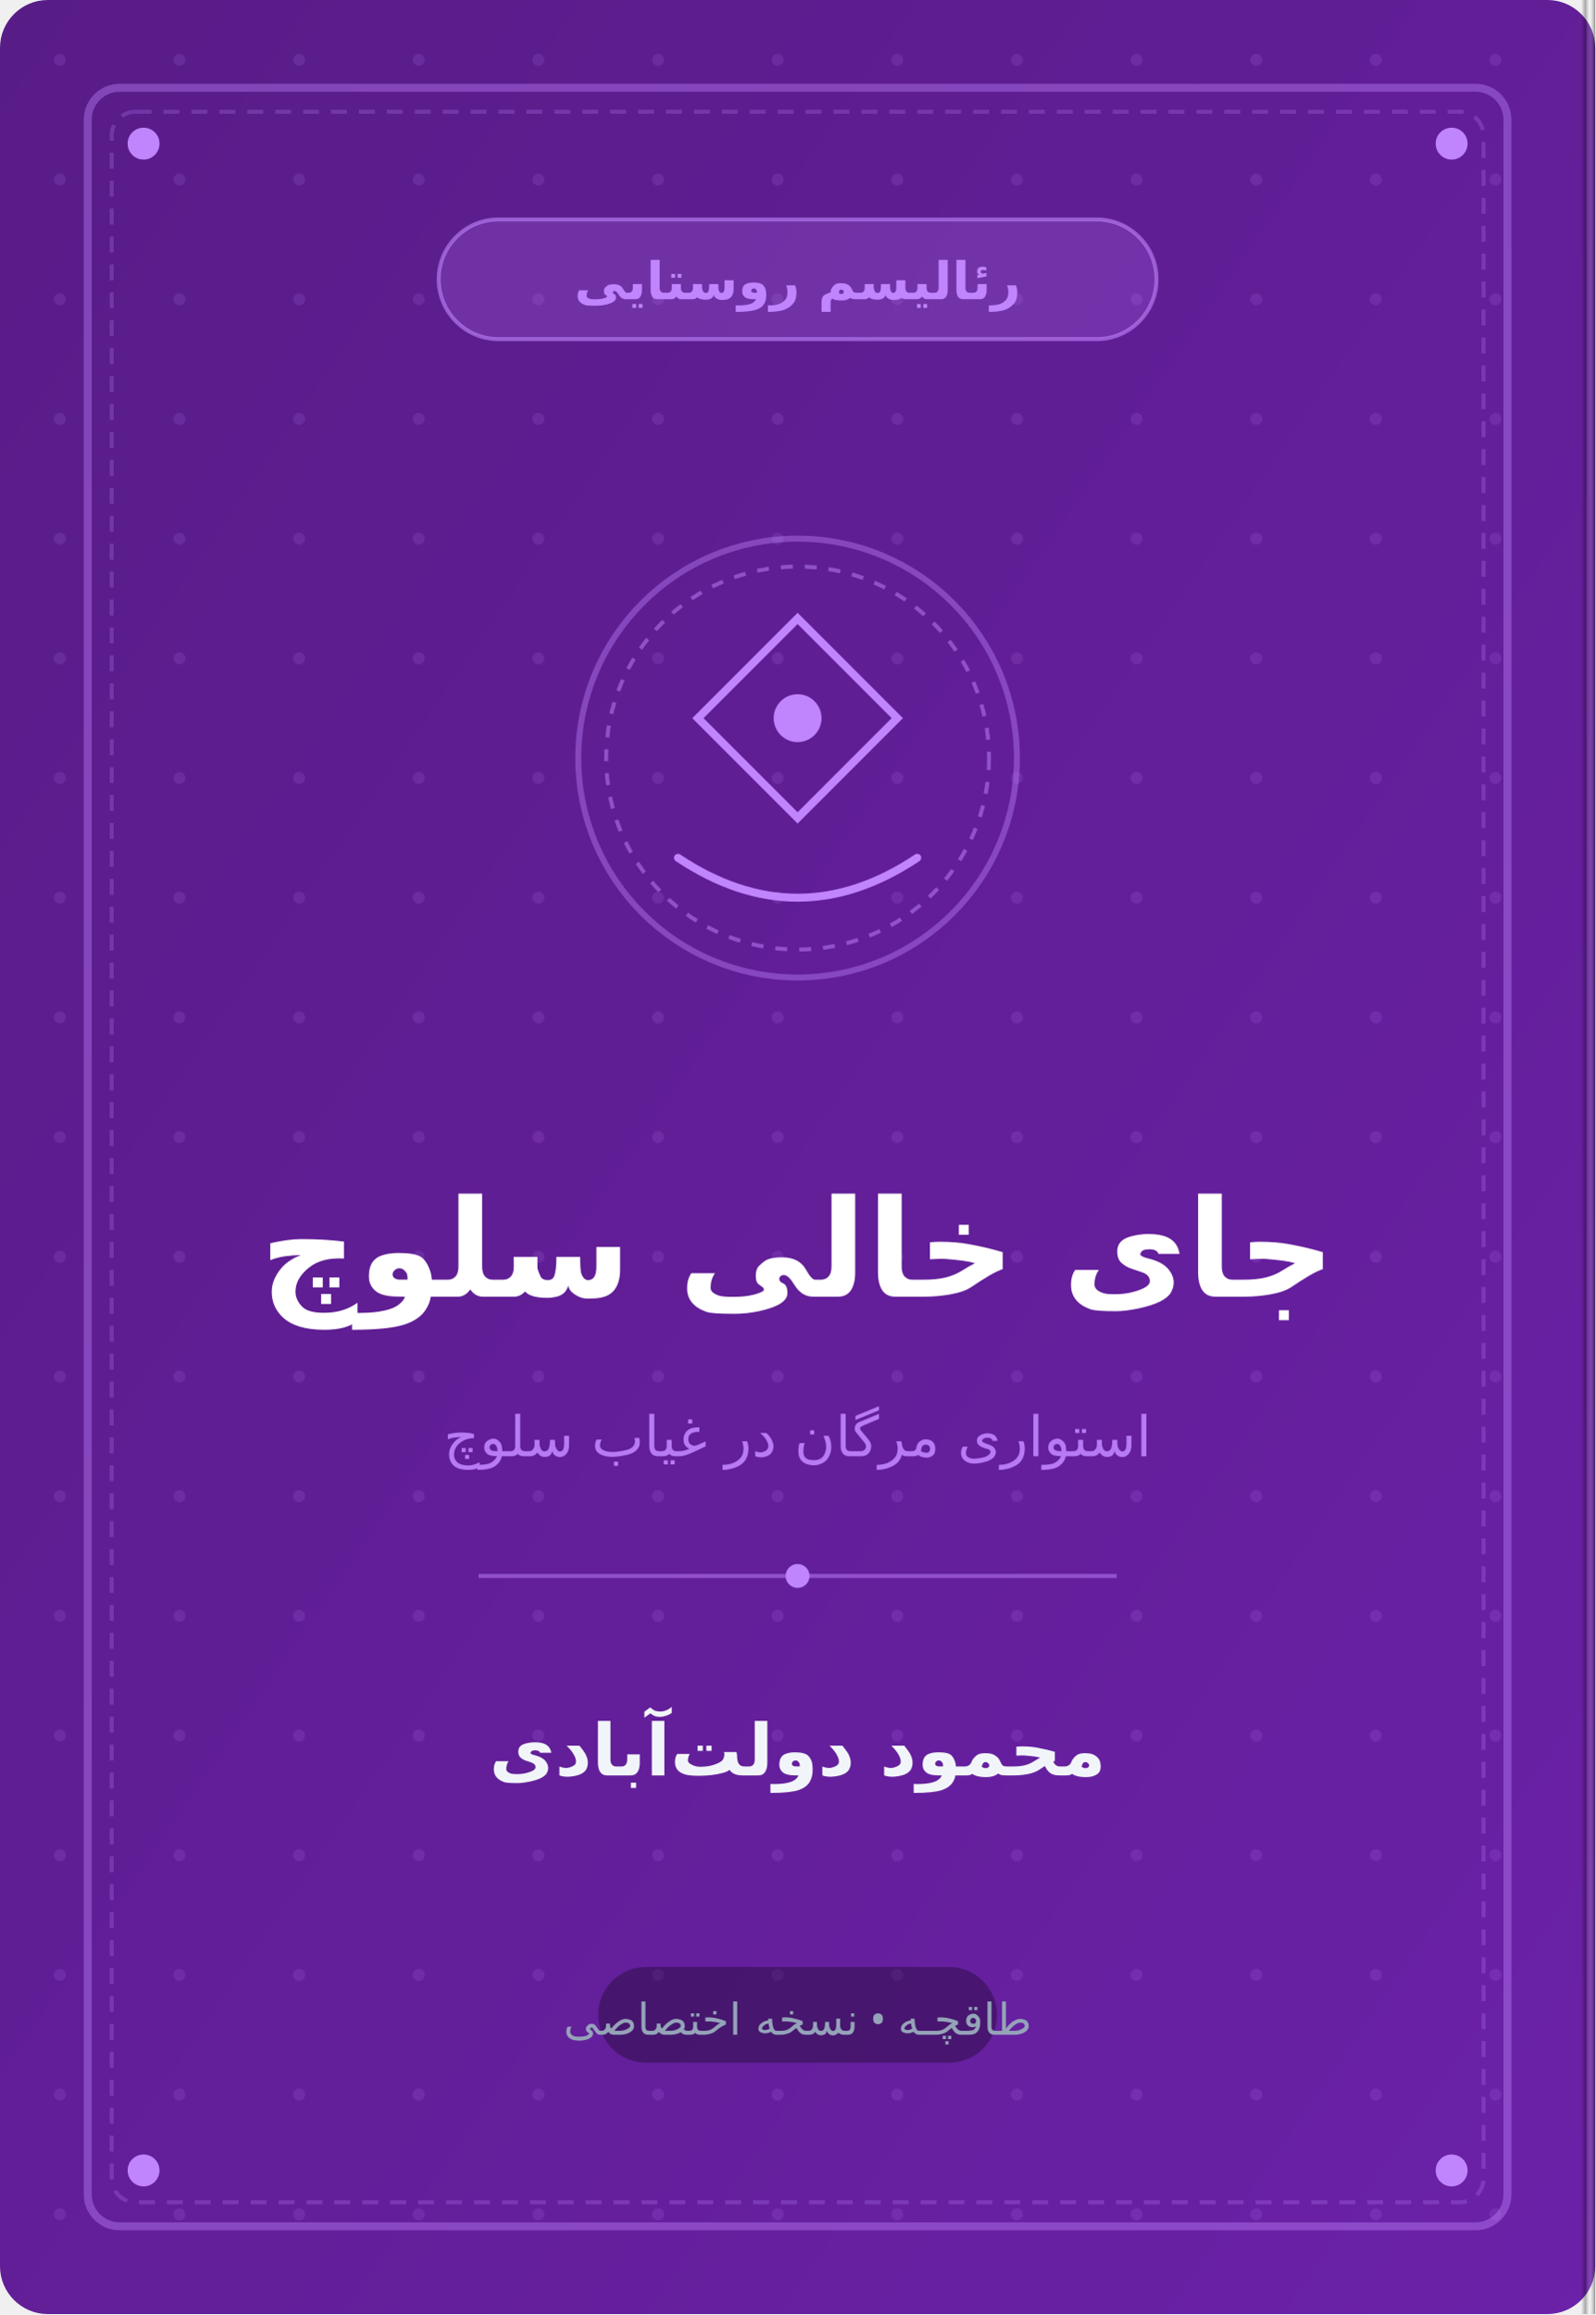
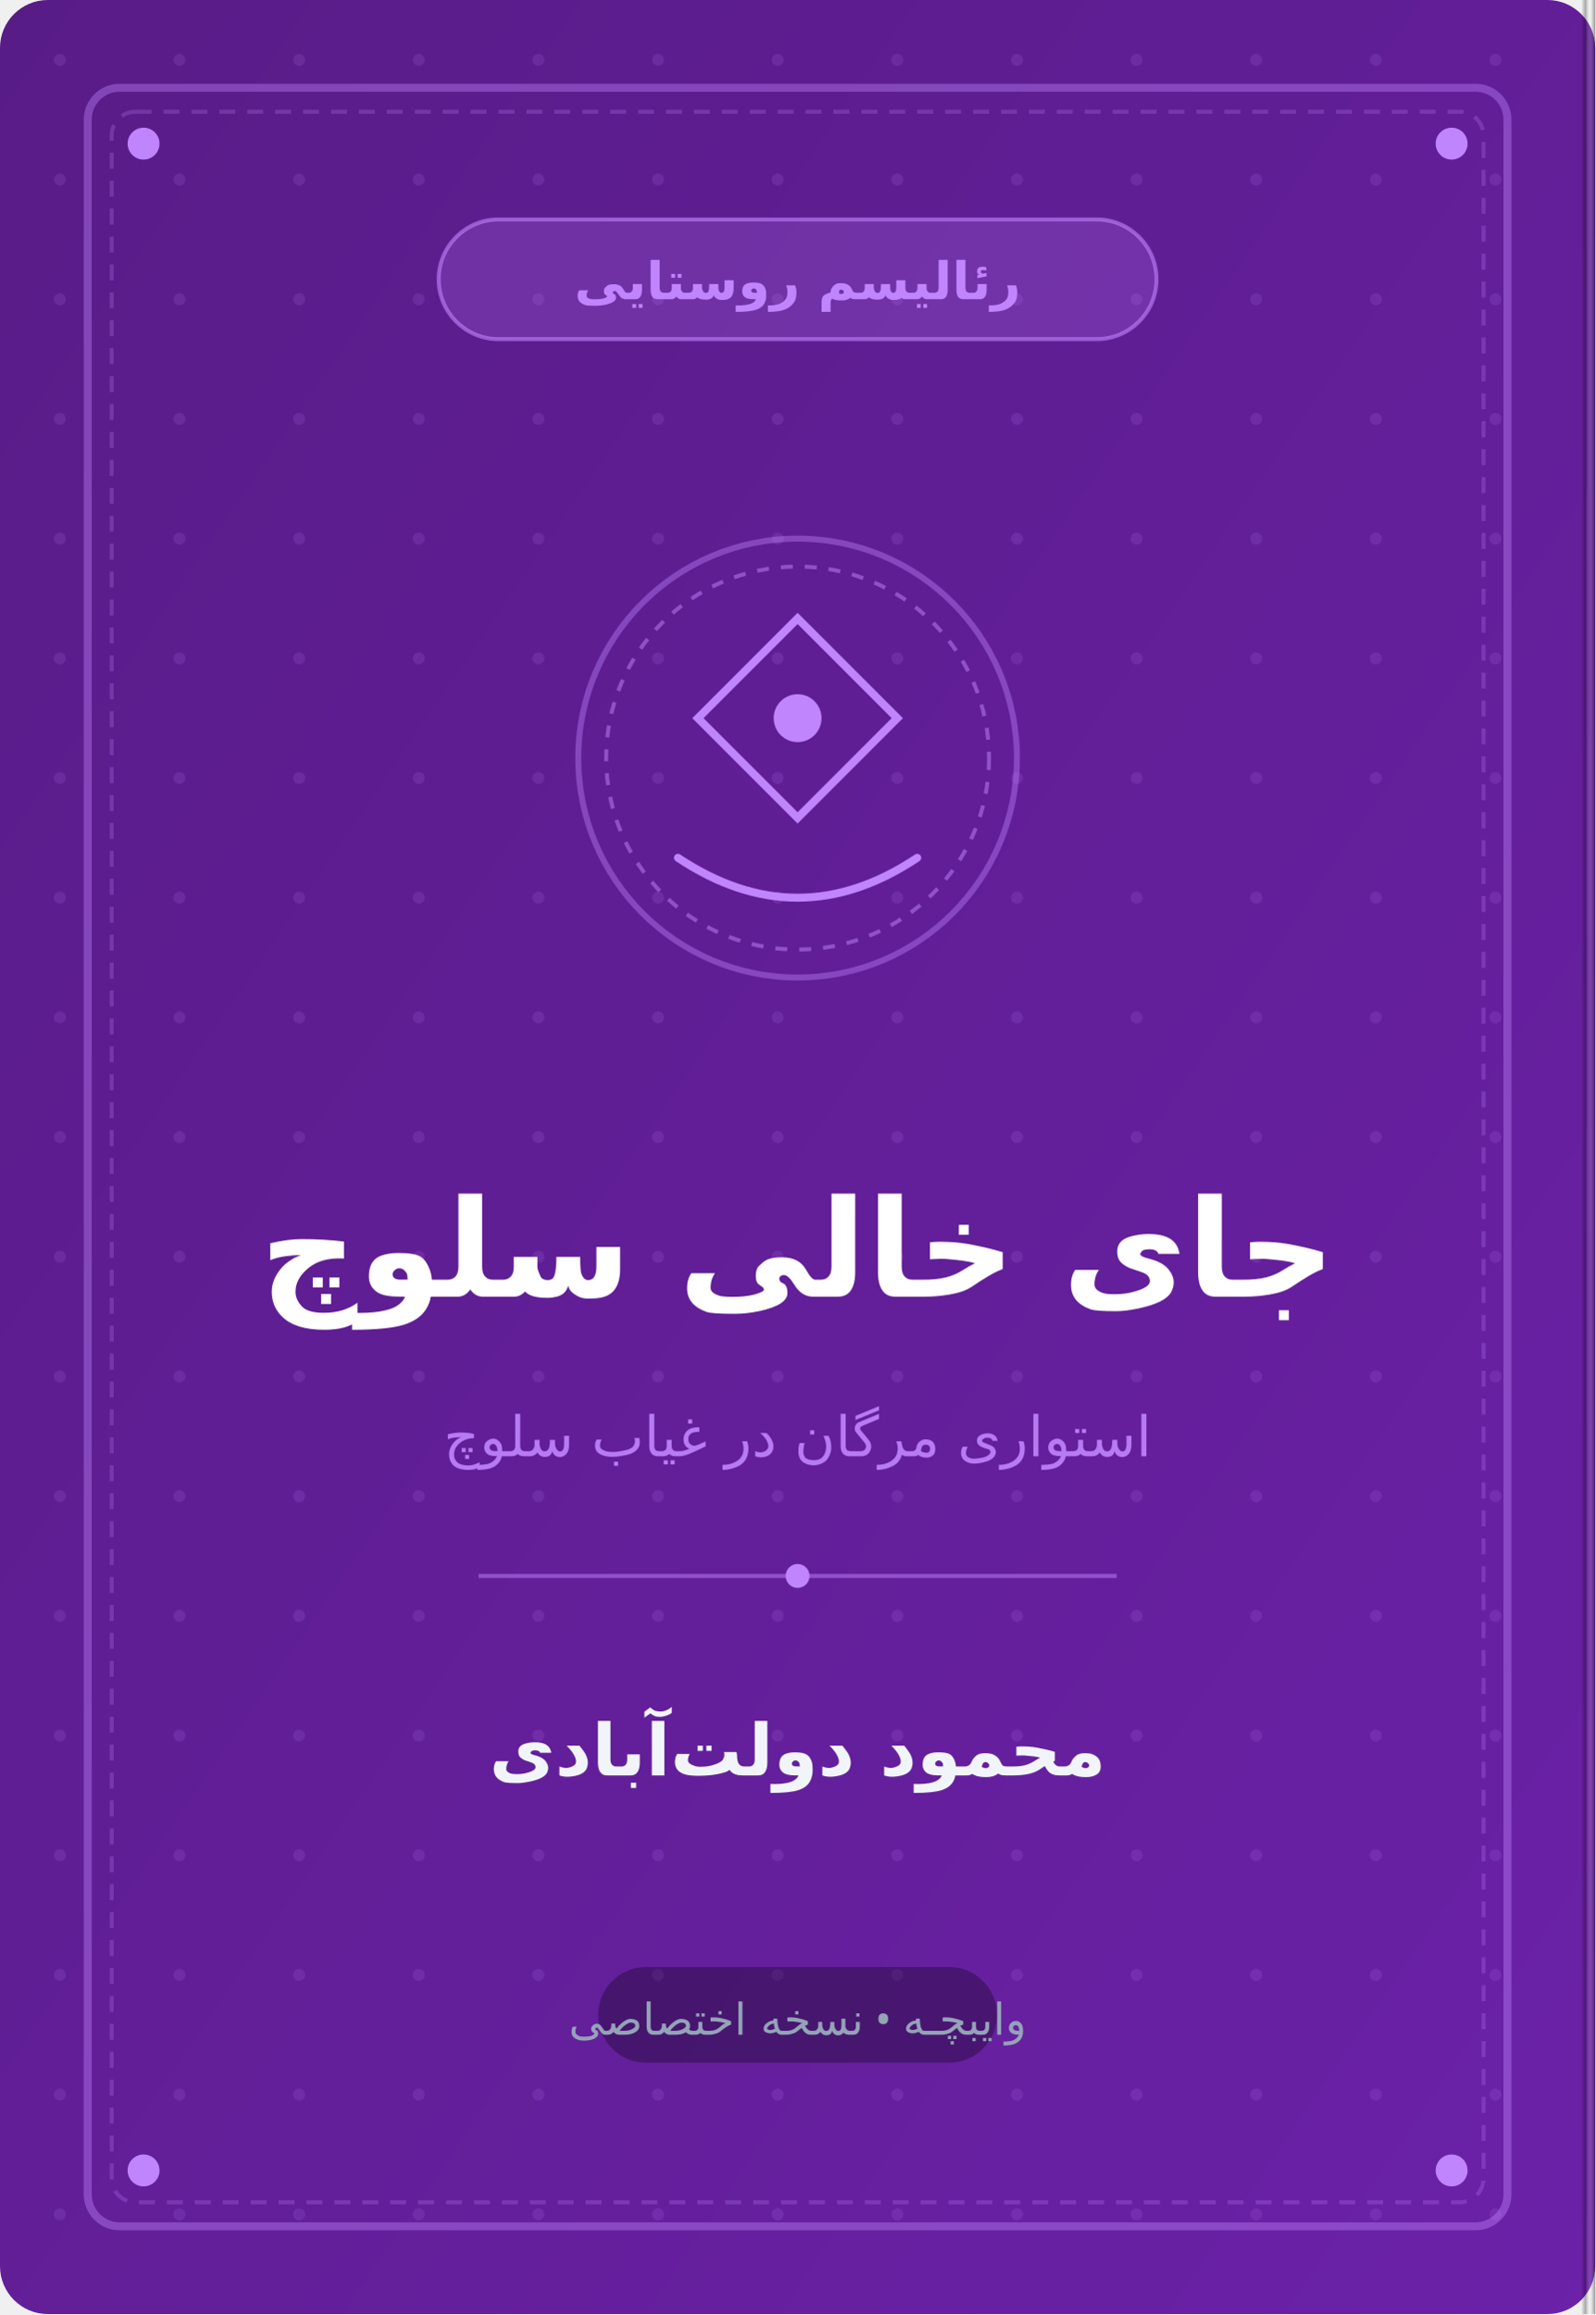
<svg xmlns="http://www.w3.org/2000/svg" viewBox="0 0 400 580" width="100%" height="100%">
  <defs>
    <linearGradient id="bg-11" x1="0%" y1="0%" x2="100%" y2="100%">
      <stop offset="0%" stop-color="#581c87" />
      <stop offset="100%" stop-color="#6b21a8" />
    </linearGradient>
    <linearGradient id="spine-shadow" x1="100%" y1="0%" x2="0%" y2="0%">
      <stop offset="0%" stop-color="#000000" stop-opacity="0.4" />
      <stop offset="4%" stop-color="#ffffff" stop-opacity="0.15" />
      <stop offset="7%" stop-color="#000000" stop-opacity="0.3" />
      <stop offset="10%" stop-color="#000000" stop-opacity="0" />
    </linearGradient>
    <pattern id="pat-11" width="30" height="30" patternUnits="userSpaceOnUse">
      <circle cx="15" cy="15" r="1.5" fill="#c084fc" fill-opacity="0.15" />
    </pattern>
  </defs>
  <rect width="400" height="580" rx="12" fill="url(#bg-11)" />
  <rect width="400" height="580" rx="12" fill="url(#pat-11)" />
  <rect x="22" y="22" width="356" height="536" rx="8" fill="none" stroke="#c084fc" stroke-width="2" stroke-opacity="0.4" />
  <rect x="28" y="28" width="344" height="524" rx="6" fill="none" stroke="#c084fc" stroke-width="1" stroke-opacity="0.25" stroke-dasharray="4 3" />
  <circle cx="36" cy="36" r="4" fill="#c084fc" />
  <circle cx="364" cy="36" r="4" fill="#c084fc" />
  <circle cx="36" cy="544" r="4" fill="#c084fc" />
  <circle cx="364" cy="544" r="4" fill="#c084fc" />
  <rect x="110" y="55" width="180" height="30" rx="15" fill="#c084fc" fill-opacity="0.2" stroke="#c084fc" stroke-width="1" stroke-opacity="0.6" />
  <text x="200" y="75" font-family="'Vazirmatn', Tahoma, sans-serif" font-size="13" font-weight="bold" fill="#c084fc" text-anchor="middle" direction="rtl">رئالیسم روستایی</text>
  <g transform="translate(200, 190)">
    <circle cx="0" cy="0" r="55" fill="none" stroke="#c084fc" stroke-width="1.5" stroke-opacity="0.4" />
    <circle cx="0" cy="0" r="48" fill="none" stroke="#c084fc" stroke-width="1" stroke-dasharray="3 3" stroke-opacity="0.5" />
    <path d="M 0 -35 L 25 -10 L 0 15 L -25 -10 Z" fill="none" stroke="#c084fc" stroke-width="2" />
    <circle cx="0" cy="-10" r="6" fill="#c084fc" />
    <path d="M -30 25 Q 0 45 30 25" fill="none" stroke="#c084fc" stroke-width="2" stroke-linecap="round" />
  </g>
  <text x="200" y="325" font-family="'Vazirmatn', Tahoma, sans-serif" font-size="34" font-weight="900" fill="#ffffff" text-anchor="middle" direction="rtl">
    جای خالی سلوچ
  </text>
  <text x="200" y="365" font-family="'Vazirmatn', Tahoma, sans-serif" font-size="14" fill="#c084fc" text-anchor="middle" opacity="0.9" direction="rtl">
    استواری مرگان در غیاب سلوچ
  </text>
  <line x1="120" y1="395" x2="280" y2="395" stroke="#c084fc" stroke-width="1" stroke-opacity="0.5" />
  <circle cx="200" cy="395" r="3" fill="#c084fc" />
  <text x="200" y="445" font-family="'Vazirmatn', Tahoma, sans-serif" font-size="18" font-weight="bold" fill="#f1f5f9" text-anchor="middle" direction="rtl">
    محمود دولت‌آبادی
  </text>
  <g transform="translate(200, 505)">
    <rect x="-50" y="-12" width="100" height="24" rx="12" fill="#000000" fill-opacity="0.3" />
-     <text x="0" y="5" font-family="'Vazirmatn', Tahoma, sans-serif" font-size="11" fill="#94a3b8" text-anchor="middle" direction="rtl">طاقچـه • نسخه اختصاصی</text>
+     <text x="0" y="5" font-family="'Vazirmatn', Tahoma, sans-serif" font-size="11" fill="#94a3b8" text-anchor="middle" direction="rtl">وایبچـه • نسخه اختصاصی</text>
  </g>
  <rect x="365" y="0" width="35" height="580" rx="0" fill="url(#spine-shadow)" />
</svg>
